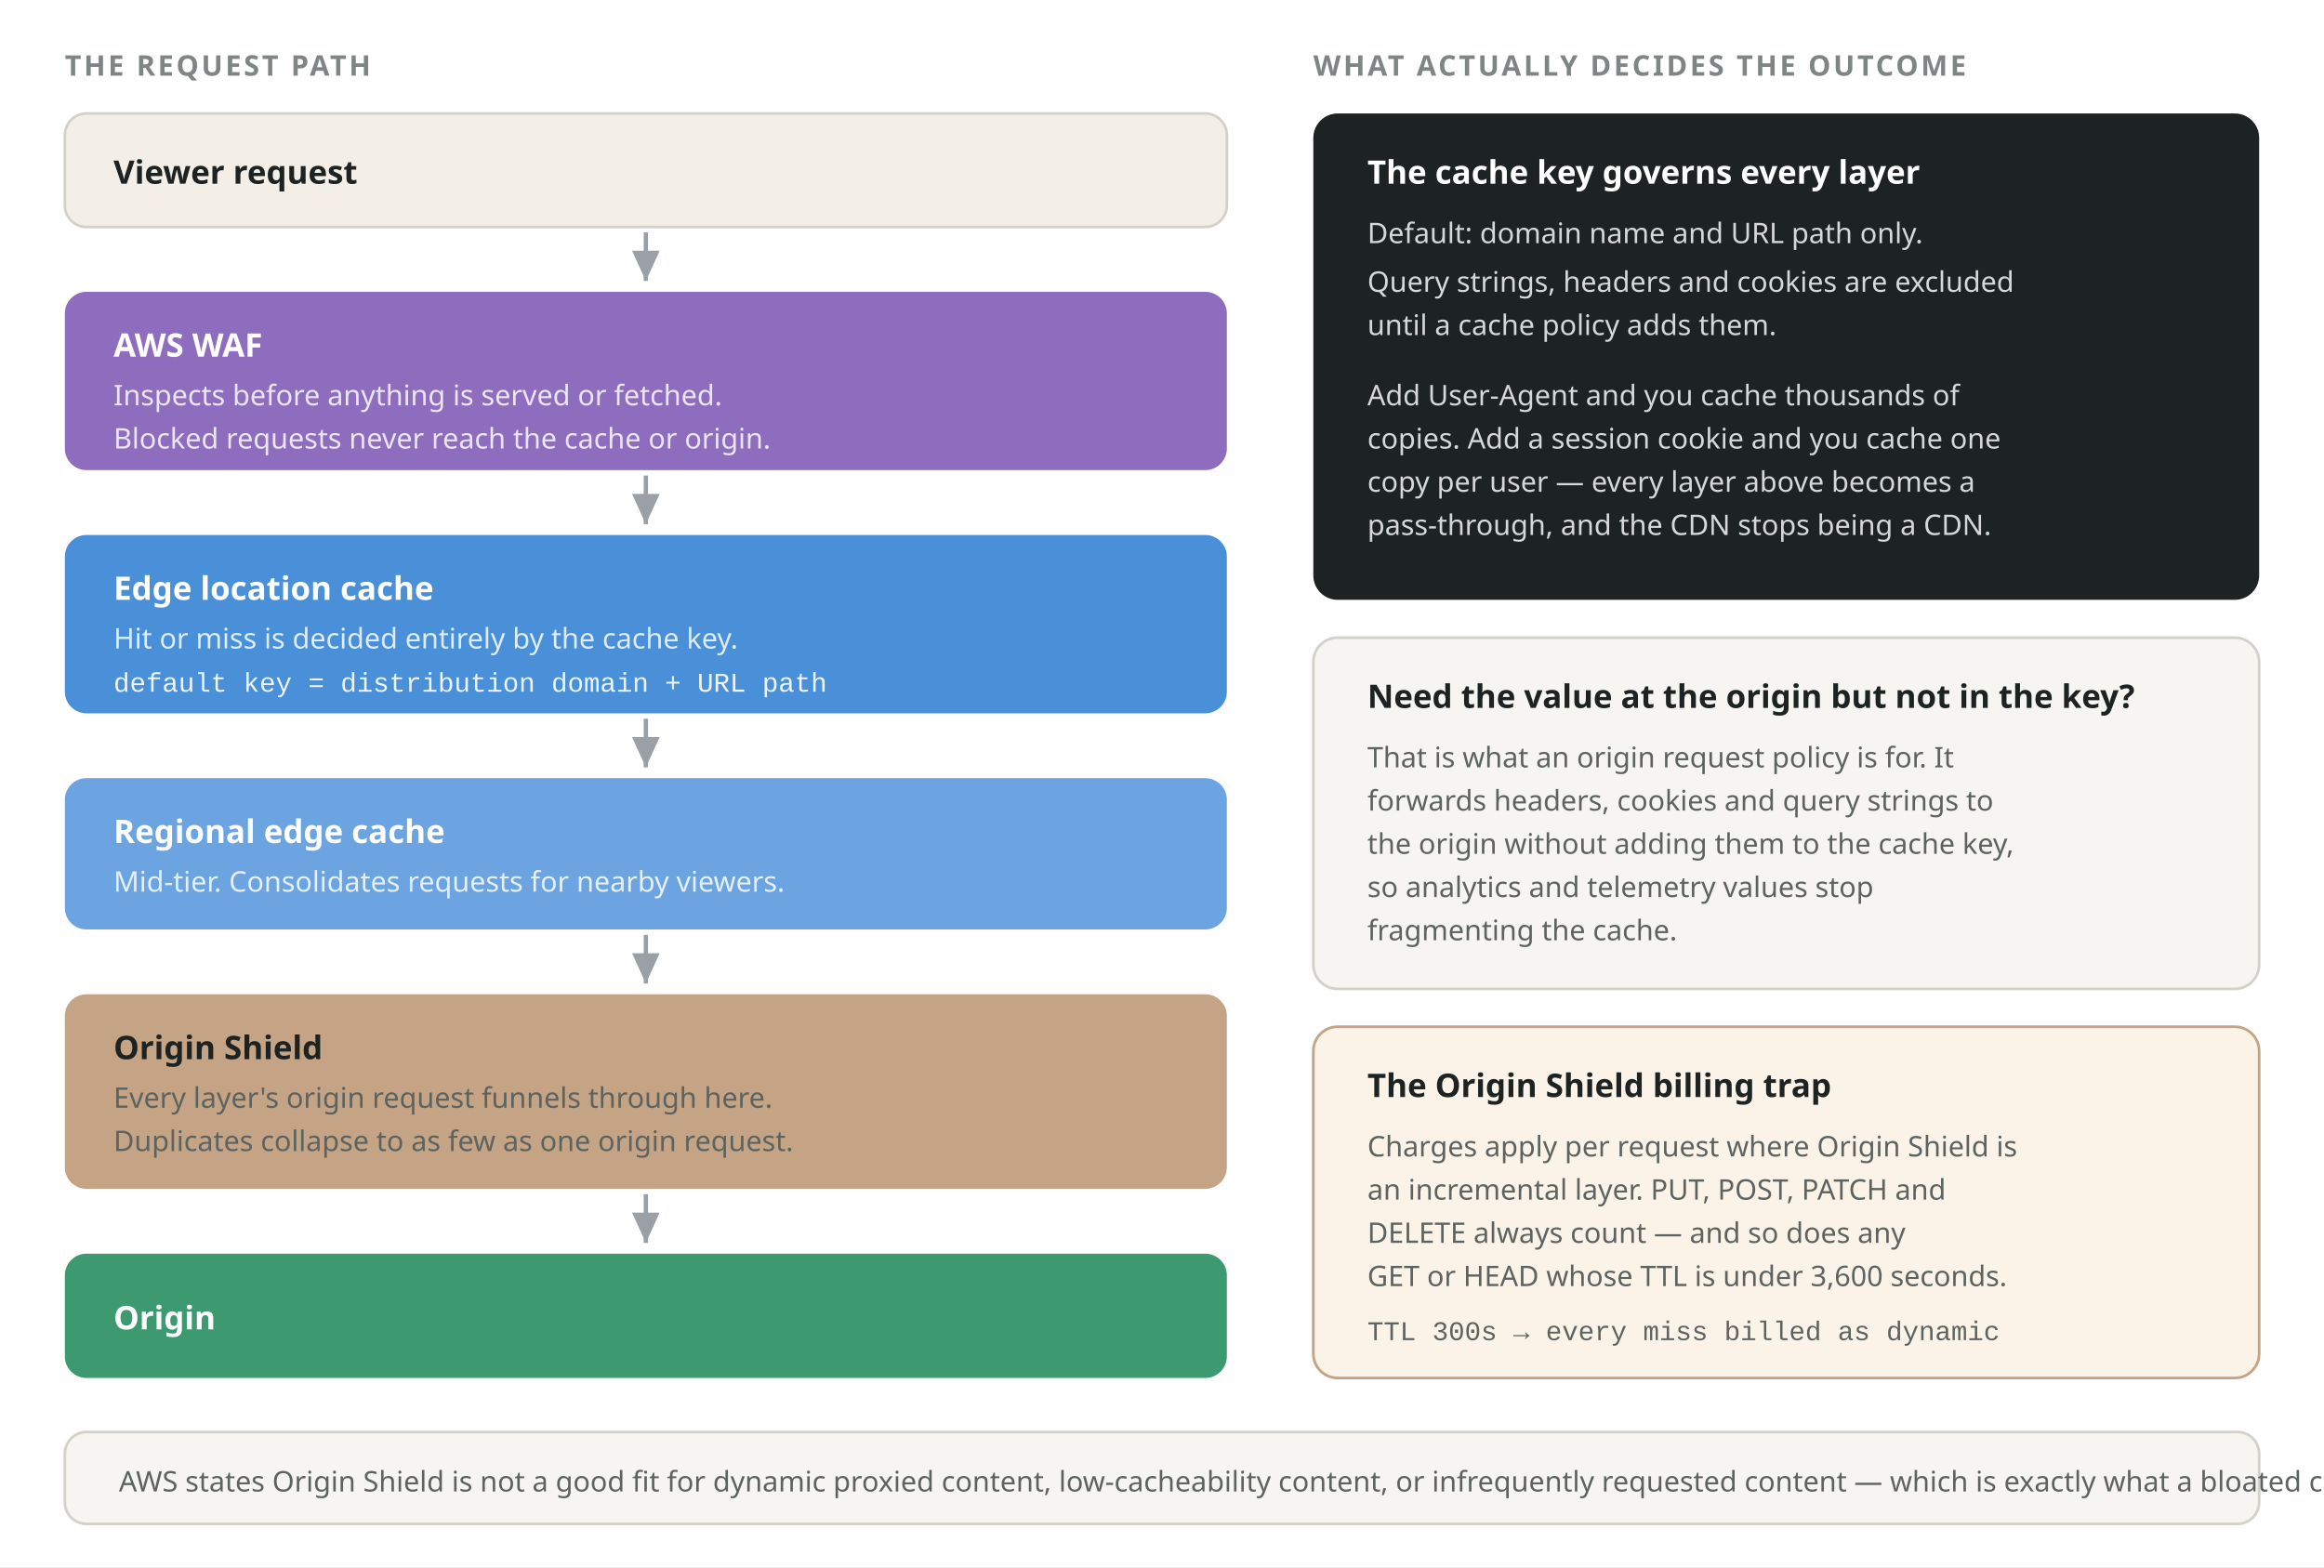
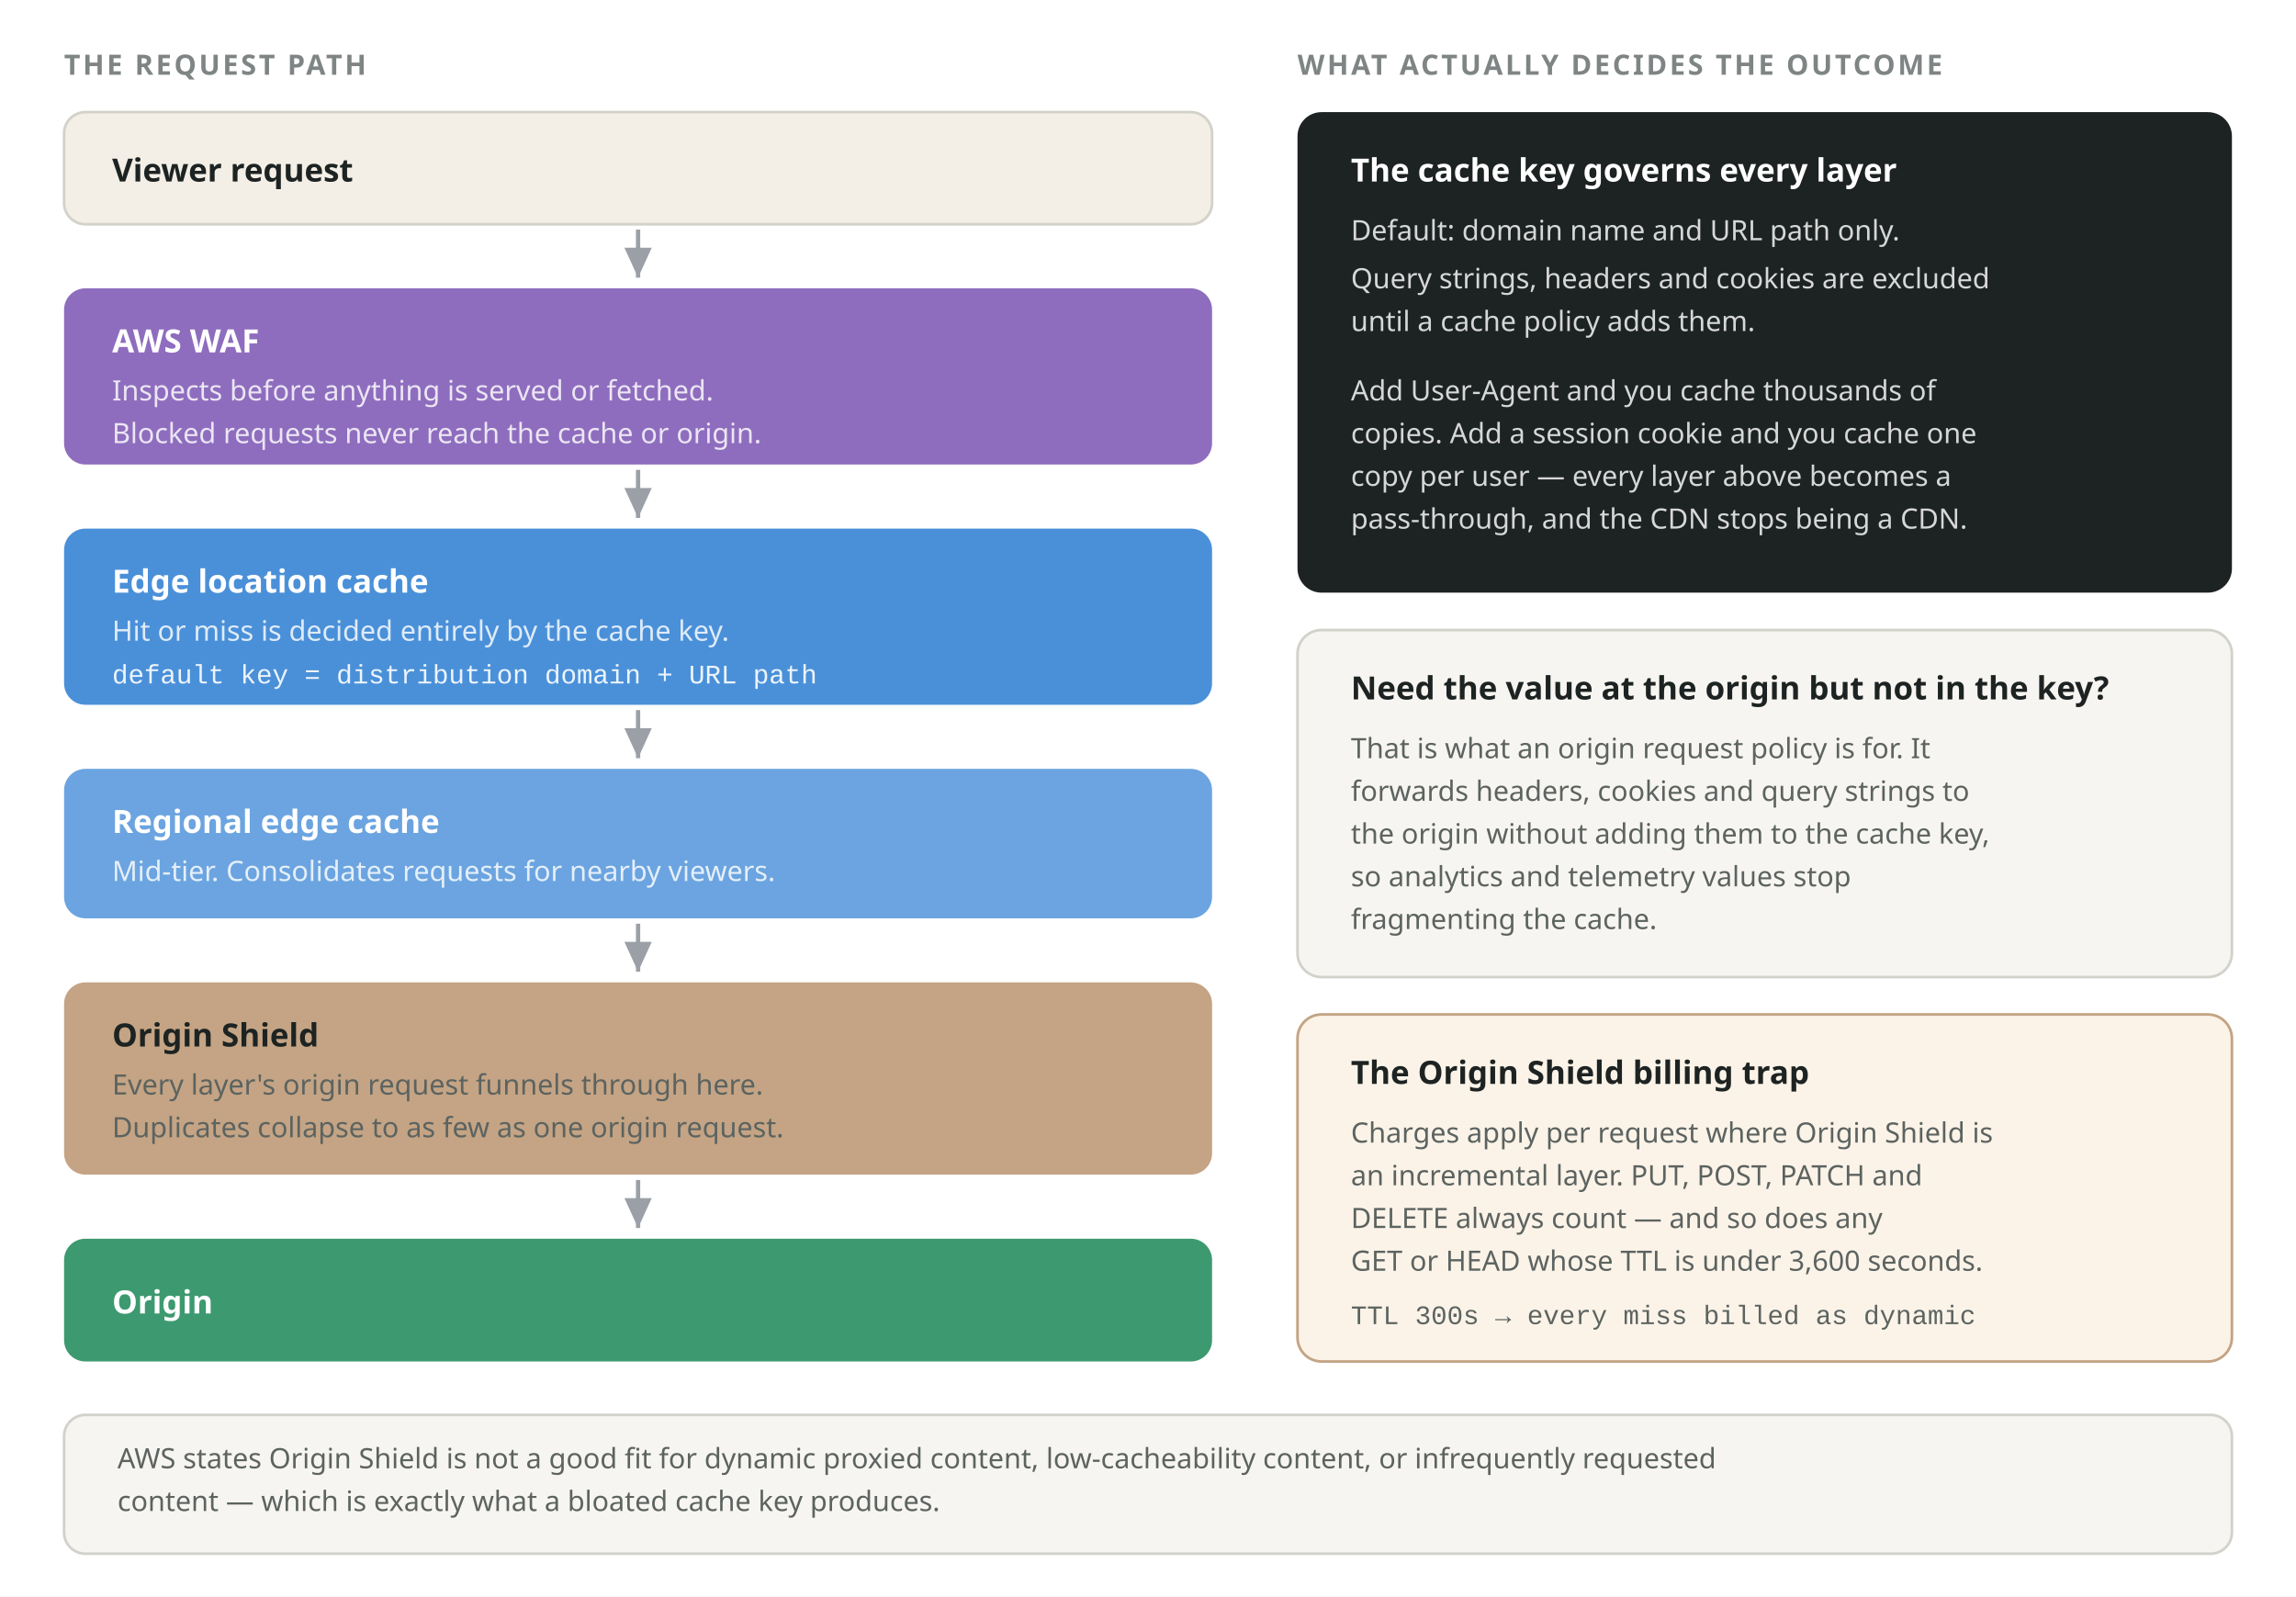
- <svg xmlns="http://www.w3.org/2000/svg" viewBox="0 0 860 580" style="width:100%;max-width:860px;" role="img" aria-labelledby="t d">
+ <svg xmlns="http://www.w3.org/2000/svg" viewBox="0 0 860 598" style="width:100%;max-width:860px;" role="img" aria-labelledby="t d">
  <defs>
    <style>
      .lbl{font:600 12px 'DM Sans',system-ui,sans-serif;fill:#fff}
      .sub{font:400 10.5px 'DM Sans',system-ui,sans-serif;fill:rgba(255,255,255,.82)}
      .dark{font:600 12px 'DM Sans',system-ui,sans-serif;fill:#1D2322}
      .darksub{font:400 10.5px 'DM Sans',system-ui,sans-serif;fill:#5c6360}
      .hdr{font:700 10.5px 'DM Sans',system-ui,sans-serif;fill:#7E8584;letter-spacing:.09em}
      .mono{font:400 10px 'Courier New',monospace;fill:#5c6360}
      .monow{font:400 10px 'Courier New',monospace;fill:rgba(255,255,255,.9)}
    </style>
    <marker id="a" markerWidth="9" markerHeight="9" refX="7" refY="3.2" orient="auto">
      <path d="M0,0 L0,6.4 L7,3.2 z" fill="#9aa0a6" />
    </marker>
  </defs>
-   <rect width="860" height="580" fill="#ffffff" />
+   <rect width="860" height="598" fill="#ffffff" />
  <text x="24" y="28" class="hdr">THE REQUEST PATH</text>
  <rect x="24" y="42" width="430" height="42" rx="8" fill="#F4EFE6" stroke="#D2D2CB" />
  <text x="42" y="68" class="dark">Viewer request</text>
  <path d="M239,86 L239,104" stroke="#9aa0a6" stroke-width="1.6" marker-end="url(#a)" />
  <rect x="24" y="108" width="430" height="66" rx="8" fill="#8E6DBE" />
  <text x="42" y="132" class="lbl">AWS WAF</text>
  <text x="42" y="150" class="sub">Inspects before anything is served or fetched.</text>
  <text x="42" y="166" class="sub">Blocked requests never reach the cache or origin.</text>
  <path d="M239,176 L239,194" stroke="#9aa0a6" stroke-width="1.6" marker-end="url(#a)" />
  <rect x="24" y="198" width="430" height="66" rx="8" fill="#4A90D9" />
  <text x="42" y="222" class="lbl">Edge location cache</text>
  <text x="42" y="240" class="sub">Hit or miss is decided entirely by the cache key.</text>
  <text x="42" y="256" class="monow">default key = distribution domain + URL path</text>
  <path d="M239,266 L239,284" stroke="#9aa0a6" stroke-width="1.6" marker-end="url(#a)" />
  <rect x="24" y="288" width="430" height="56" rx="8" fill="#4A90D9" opacity=".82" />
  <text x="42" y="312" class="lbl">Regional edge cache</text>
  <text x="42" y="330" class="sub">Mid-tier. Consolidates requests for nearby viewers.</text>
  <path d="M239,346 L239,364" stroke="#9aa0a6" stroke-width="1.6" marker-end="url(#a)" />
  <rect x="24" y="368" width="430" height="72" rx="8" fill="#C4A484" />
  <text x="42" y="392" class="dark">Origin Shield</text>
  <text x="42" y="410" class="darksub">Every layer's origin request funnels through here.</text>
  <text x="42" y="426" class="darksub">Duplicates collapse to as few as one origin request.</text>
  <path d="M239,442 L239,460" stroke="#9aa0a6" stroke-width="1.6" marker-end="url(#a)" />
  <rect x="24" y="464" width="430" height="46" rx="8" fill="#3D9970" />
  <text x="42" y="492" class="lbl">Origin</text>
  <text x="486" y="28" class="hdr">WHAT ACTUALLY DECIDES THE OUTCOME</text>
  <rect x="486" y="42" width="350" height="180" rx="9" fill="#1D2322" />
  <text x="506" y="68" class="lbl">The cache key governs every layer</text>
  <text x="506" y="90" class="sub">Default: domain name and URL path only.</text>
  <text x="506" y="108" class="sub">Query strings, headers and cookies are excluded</text>
  <text x="506" y="124" class="sub">until a cache policy adds them.</text>
  <text x="506" y="150" class="sub">Add User-Agent and you cache thousands of</text>
  <text x="506" y="166" class="sub">copies. Add a session cookie and you cache one</text>
  <text x="506" y="182" class="sub">copy per user — every layer above becomes a</text>
  <text x="506" y="198" class="sub">pass-through, and the CDN stops being a CDN.</text>
  <rect x="486" y="236" width="350" height="130" rx="9" fill="#F7F5F1" stroke="#D2D2CB" />
  <text x="506" y="262" class="dark">Need the value at the origin but not in the key?</text>
  <text x="506" y="284" class="darksub">That is what an origin request policy is for. It</text>
  <text x="506" y="300" class="darksub">forwards headers, cookies and query strings to</text>
  <text x="506" y="316" class="darksub">the origin without adding them to the cache key,</text>
  <text x="506" y="332" class="darksub">so analytics and telemetry values stop</text>
  <text x="506" y="348" class="darksub">fragmenting the cache.</text>
  <rect x="486" y="380" width="350" height="130" rx="9" fill="#FBF3E8" stroke="#C4A484" />
  <text x="506" y="406" class="dark">The Origin Shield billing trap</text>
  <text x="506" y="428" class="darksub">Charges apply per request where Origin Shield is</text>
  <text x="506" y="444" class="darksub">an incremental layer. PUT, POST, PATCH and</text>
  <text x="506" y="460" class="darksub">DELETE always count — and so does any</text>
  <text x="506" y="476" class="darksub">GET or HEAD whose TTL is under 3,600 seconds.</text>
  <text x="506" y="496" class="mono">TTL 300s → every miss billed as dynamic</text>
-   <rect x="24" y="530" width="812" height="34" rx="8" fill="#F7F5F1" stroke="#D2D2CB" />
-   <text x="44" y="552" class="darksub">AWS states Origin Shield is not a good fit for dynamic proxied content, low-cacheability content, or infrequently requested content — which is exactly what a bloated cache key produces.</text>
+   <rect x="24" y="530" width="812" height="52" rx="8" fill="#F7F5F1" stroke="#D2D2CB" />
+   <text x="44" y="550" class="darksub">AWS states Origin Shield is not a good fit for dynamic proxied content, low-cacheability content, or infrequently requested</text>
+   <text x="44" y="566" class="darksub">content — which is exactly what a bloated cache key produces.</text>
</svg>
